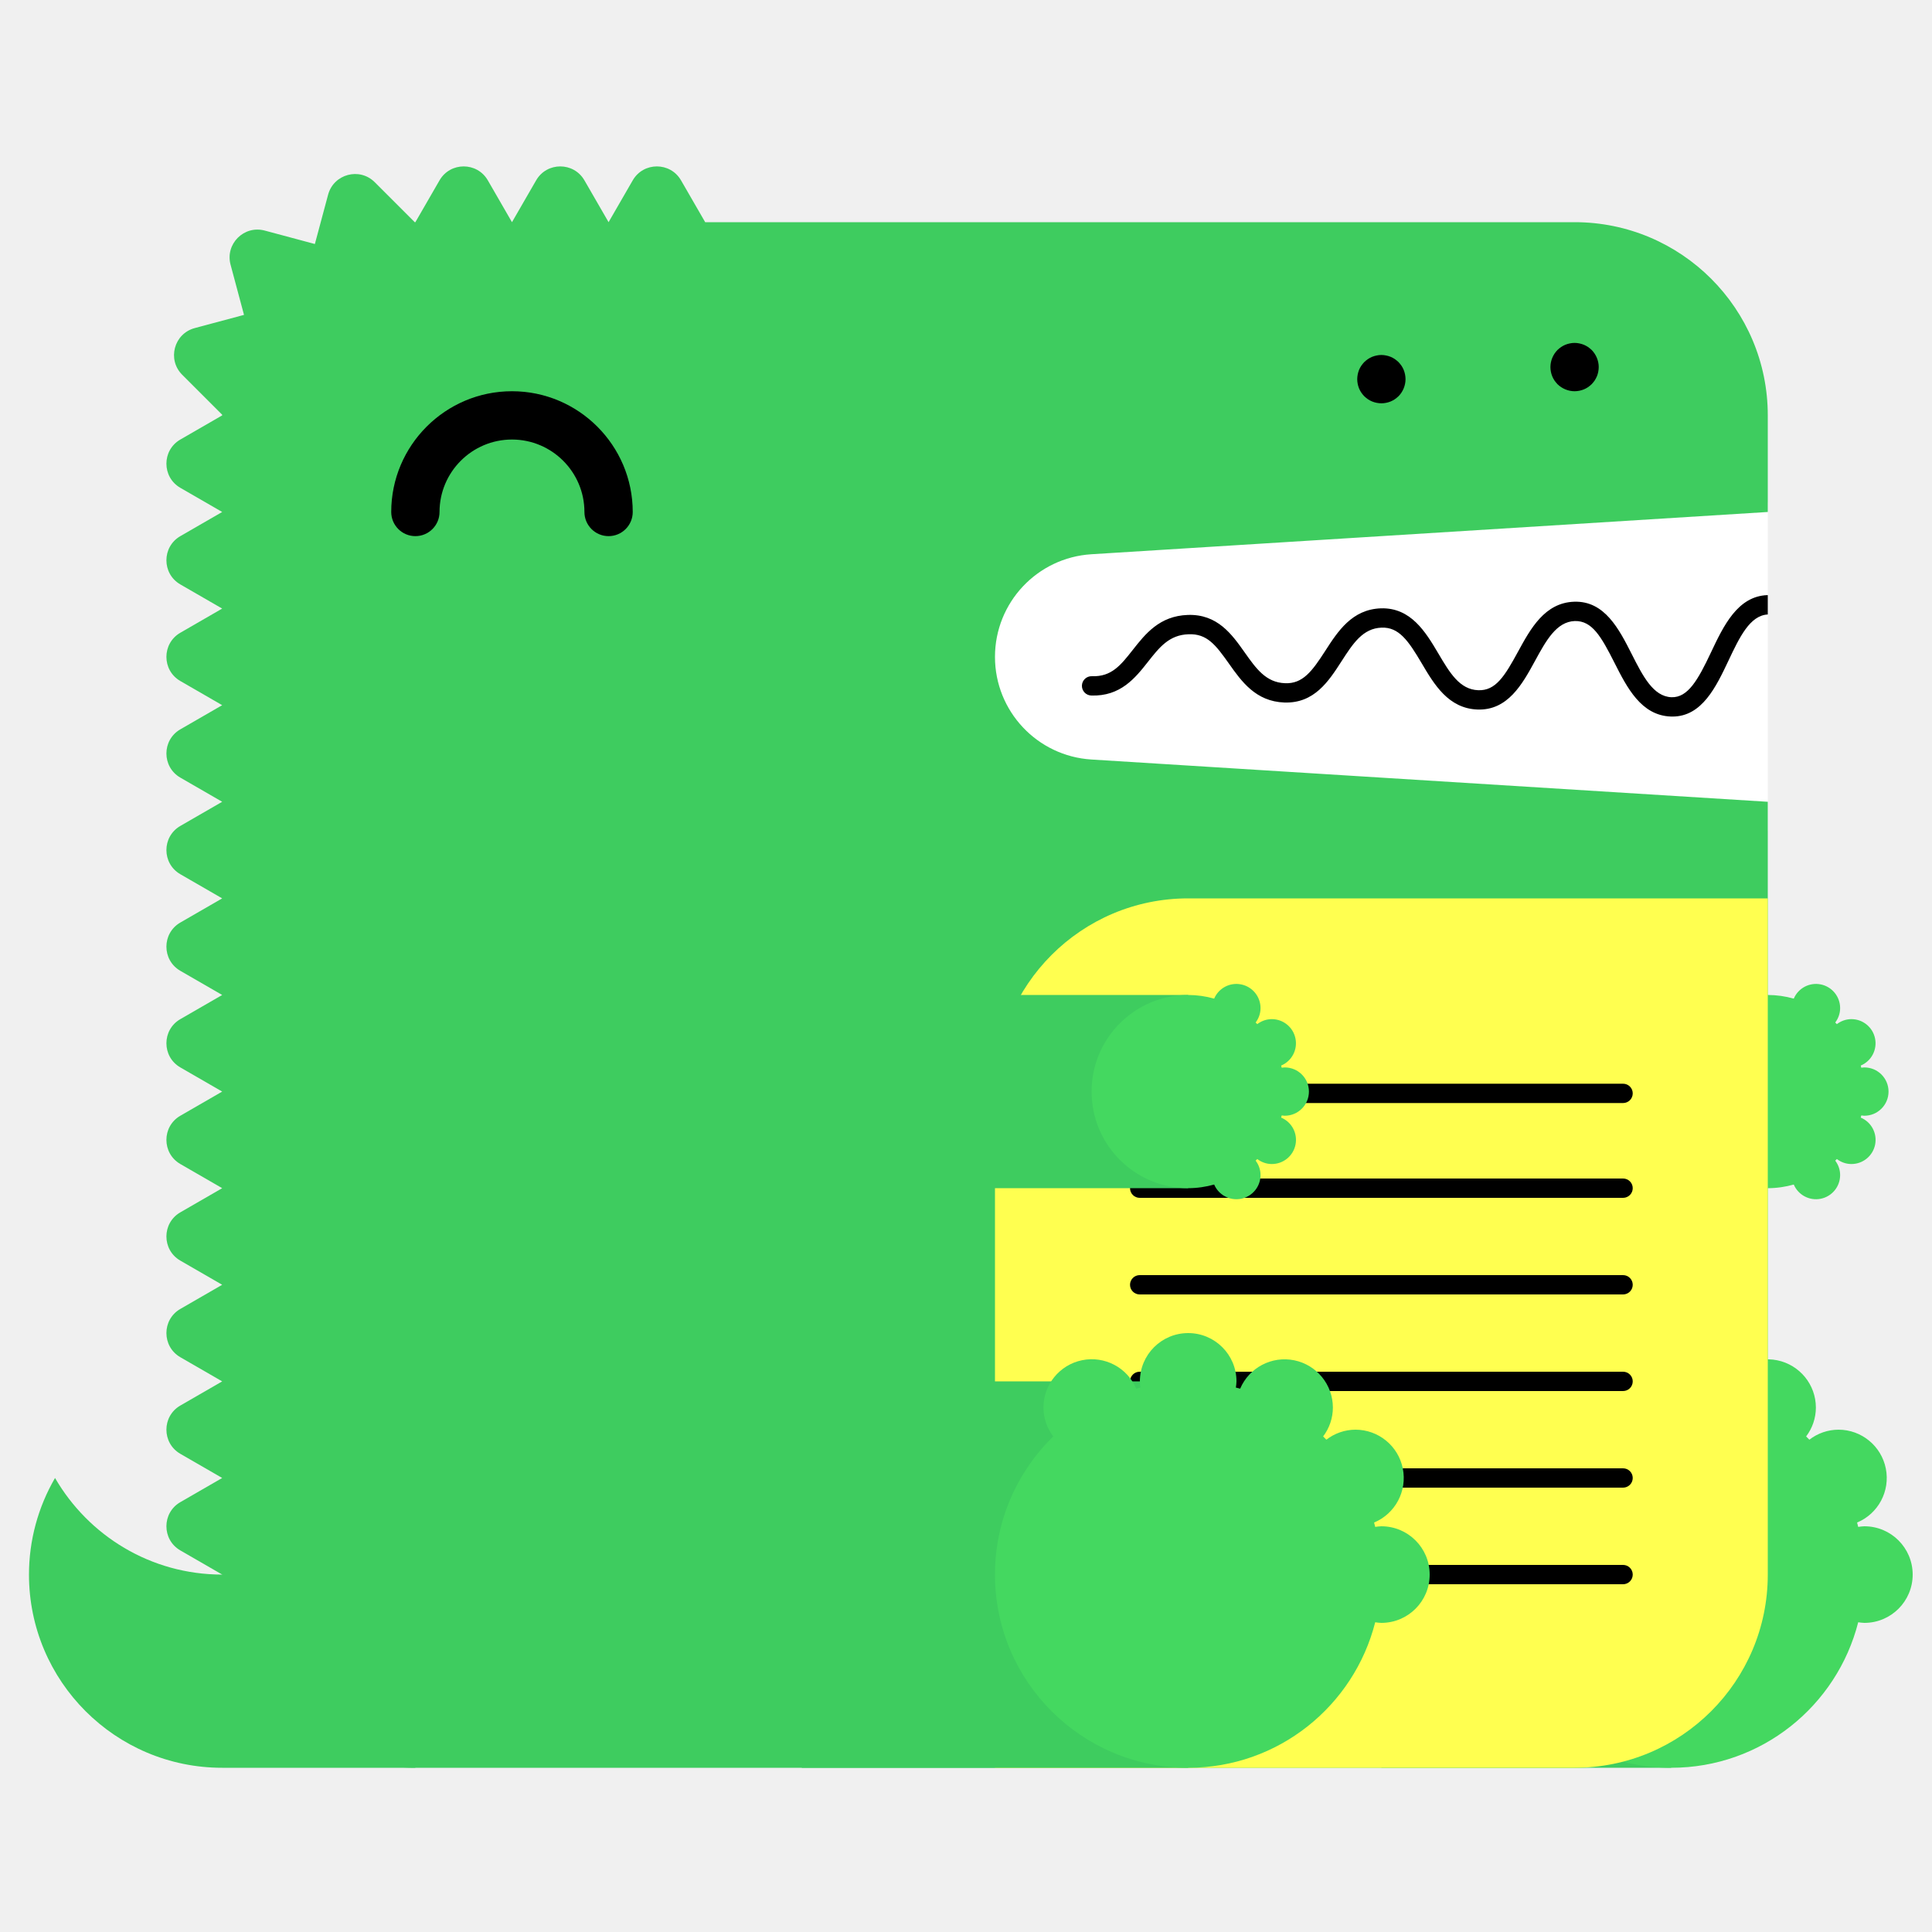
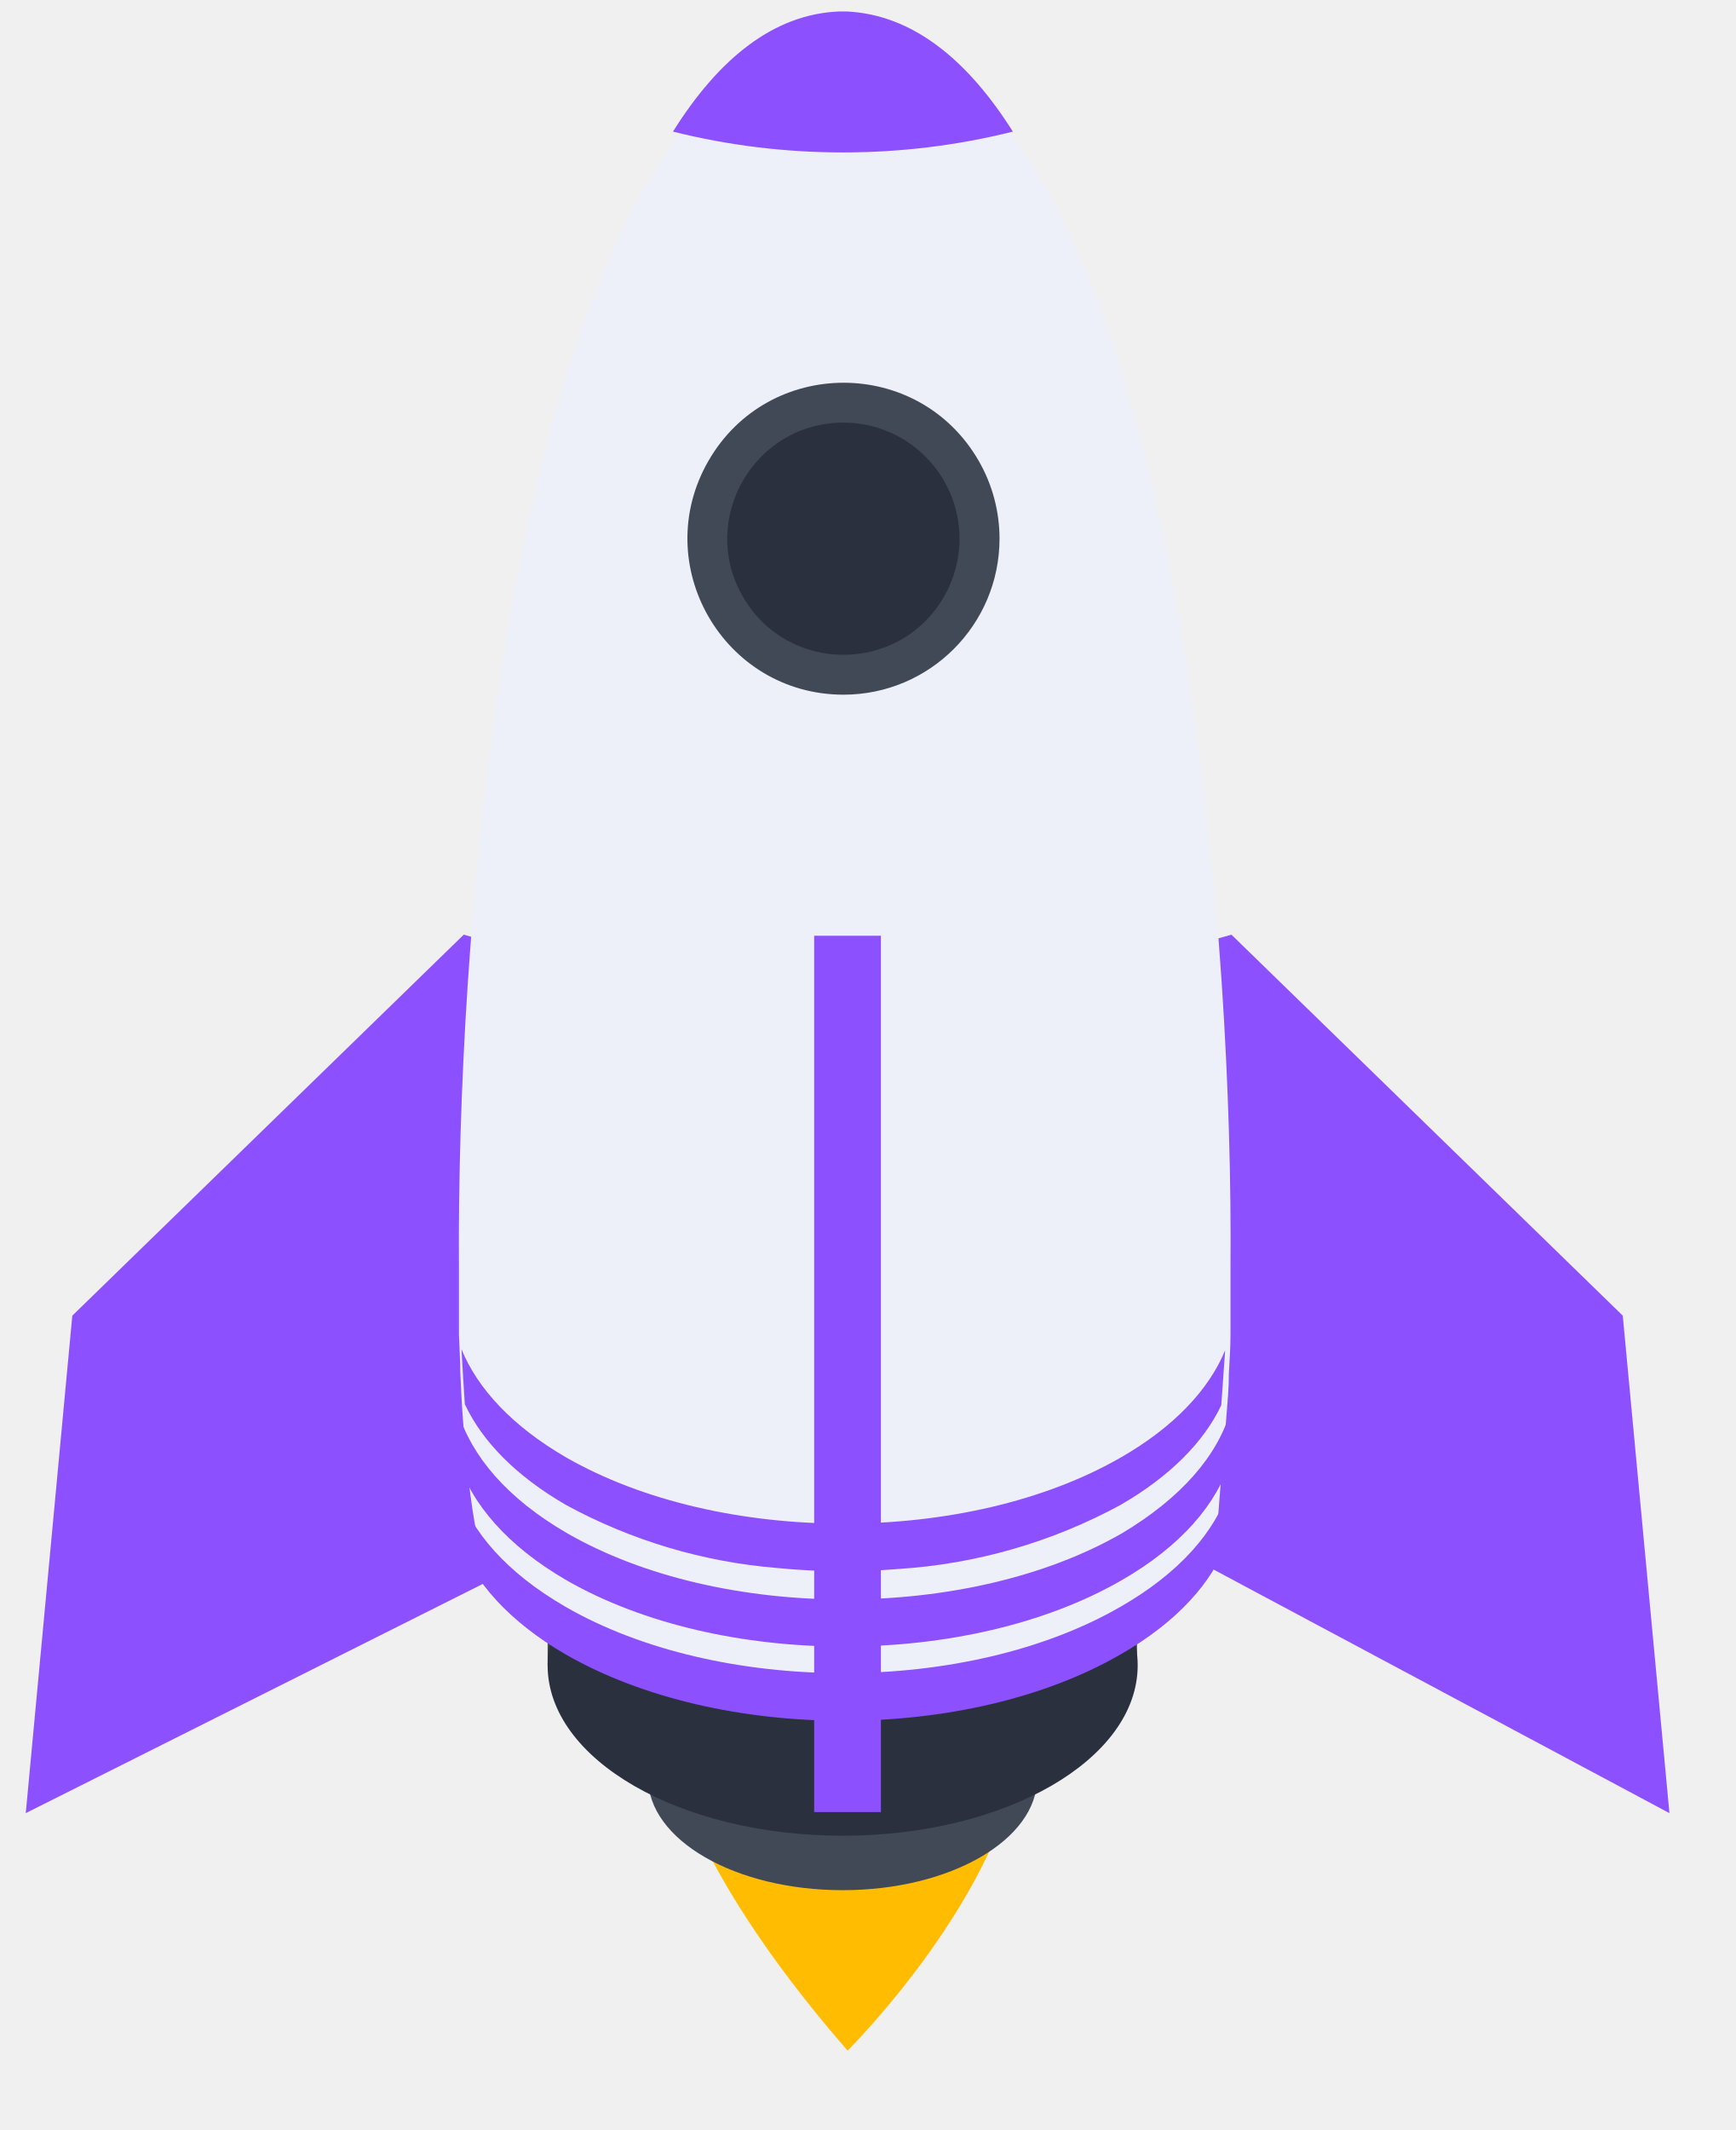
- <svg xmlns="http://www.w3.org/2000/svg" width="200" height="200" viewBox="0 0 200 200">
-   <g fill="none" fill-rule="evenodd">
-     <path fill="#FFF" d="M99 52h84v34H99z" />
-     <path d="M23 163c-7.398 0-13.843-4.027-17.303-10A19.886 19.886 0 0 0 3 163c0 11.046 8.954 20 20 20h20v-20H23z" fill="#3ECC5F" />
-     <path d="M112.98 57.376L183 53V43c0-11.046-8.954-20-20-20H73l-2.5-4.33c-1.112-1.925-3.889-1.925-5 0L63 23l-2.5-4.33c-1.111-1.925-3.889-1.925-5 0L53 23l-2.5-4.33c-1.111-1.925-3.889-1.925-5 0L43 23c-.022 0-.042.003-.065.003l-4.142-4.141c-1.57-1.571-4.252-.853-4.828 1.294l-1.369 5.104-5.192-1.392c-2.148-.575-4.111 1.389-3.535 3.536l1.39 5.193-5.102 1.367c-2.148.576-2.867 3.259-1.296 4.83l4.142 4.142c0 .021-.003.042-.003.064l-4.33 2.5c-1.925 1.111-1.925 3.889 0 5L23 53l-4.33 2.5c-1.925 1.111-1.925 3.889 0 5L23 63l-4.33 2.5c-1.925 1.111-1.925 3.889 0 5L23 73l-4.33 2.5c-1.925 1.111-1.925 3.889 0 5L23 83l-4.33 2.5c-1.925 1.111-1.925 3.889 0 5L23 93l-4.33 2.5c-1.925 1.111-1.925 3.889 0 5L23 103l-4.33 2.5c-1.925 1.111-1.925 3.889 0 5L23 113l-4.33 2.5c-1.925 1.111-1.925 3.889 0 5L23 123l-4.33 2.5c-1.925 1.111-1.925 3.889 0 5L23 133l-4.33 2.5c-1.925 1.111-1.925 3.889 0 5L23 143l-4.33 2.5c-1.925 1.111-1.925 3.889 0 5L23 153l-4.33 2.5c-1.925 1.111-1.925 3.889 0 5L23 163c0 11.046 8.954 20 20 20h120c11.046 0 20-8.954 20-20V83l-70.02-4.376A10.645 10.645 0 0 1 103 68c0-5.621 4.37-10.273 9.98-10.624" fill="#3ECC5F" />
-     <path fill="#3ECC5F" d="M143 183h30v-40h-30z" />
-     <path d="M193 158c-.219 0-.428.037-.639.064-.038-.15-.074-.301-.116-.451A5 5 0 0 0 190.32 148a4.96 4.96 0 0 0-3.016 1.036 26.531 26.531 0 0 0-.335-.336 4.955 4.955 0 0 0 1.011-2.987 5 5 0 0 0-9.599-1.959c-.148-.042-.297-.077-.445-.115.027-.211.064-.42.064-.639a5 5 0 0 0-5-5 5 5 0 0 0-5 5c0 .219.037.428.064.639-.148.038-.297.073-.445.115a4.998 4.998 0 0 0-9.599 1.959c0 1.125.384 2.151 1.011 2.987-3.717 3.632-6.031 8.693-6.031 14.3 0 11.046 8.954 20 20 20 9.339 0 17.16-6.41 19.361-15.064.211.027.42.064.639.064a5 5 0 0 0 5-5 5 5 0 0 0-5-5" fill="#44D860" />
-     <path fill="#3ECC5F" d="M153 123h30v-20h-30z" />
-     <path d="M193 115.5a2.5 2.5 0 1 0 0-5c-.109 0-.214.019-.319.032-.02-.075-.037-.15-.058-.225a2.501 2.501 0 0 0-.963-4.807c-.569 0-1.088.197-1.508.518a6.653 6.653 0 0 0-.168-.168c.314-.417.506-.931.506-1.494a2.5 2.5 0 0 0-4.8-.979A9.987 9.987 0 0 0 183 103c-5.522 0-10 4.478-10 10s4.478 10 10 10c.934 0 1.833-.138 2.69-.377a2.5 2.5 0 0 0 4.8-.979c0-.563-.192-1.077-.506-1.494.057-.055.113-.111.168-.168.42.321.939.518 1.508.518a2.5 2.5 0 0 0 .963-4.807c.021-.074.038-.15.058-.225.105.013.21.032.319.032" fill="#44D860" />
-     <path d="M63 55.5a2.5 2.5 0 0 1-2.5-2.5c0-4.136-3.364-7.5-7.5-7.5s-7.5 3.364-7.5 7.5a2.5 2.5 0 1 1-5 0c0-6.893 5.607-12.5 12.5-12.5S65.5 46.107 65.5 53a2.5 2.5 0 0 1-2.5 2.5" fill="#000" />
-     <path d="M103 183h60c11.046 0 20-8.954 20-20V93h-60c-11.046 0-20 8.954-20 20v70z" fill="#FFFF50" />
-     <path d="M168.02 124h-50.04a1 1 0 1 1 0-2h50.04a1 1 0 1 1 0 2m0 20h-50.04a1 1 0 1 1 0-2h50.04a1 1 0 1 1 0 2m0 20h-50.04a1 1 0 1 1 0-2h50.04a1 1 0 1 1 0 2m0-49.814h-50.04a1 1 0 1 1 0-2h50.04a1 1 0 1 1 0 2m0 19.814h-50.04a1 1 0 1 1 0-2h50.04a1 1 0 1 1 0 2m0 20h-50.04a1 1 0 1 1 0-2h50.04a1 1 0 1 1 0 2M183 61.611c-.012 0-.022-.006-.034-.005-3.09.105-4.552 3.196-5.842 5.923-1.346 2.85-2.387 4.703-4.093 4.647-1.889-.068-2.969-2.202-4.113-4.46-1.314-2.594-2.814-5.536-5.963-5.426-3.046.104-4.513 2.794-5.807 5.167-1.377 2.528-2.314 4.065-4.121 3.994-1.927-.07-2.951-1.805-4.136-3.813-1.321-2.236-2.848-4.75-5.936-4.664-2.994.103-4.465 2.385-5.763 4.4-1.373 2.13-2.335 3.428-4.165 3.351-1.973-.07-2.992-1.51-4.171-3.177-1.324-1.873-2.816-3.993-5.895-3.89-2.928.1-4.399 1.97-5.696 3.618-1.232 1.564-2.194 2.802-4.229 2.724a1 1 0 0 0-.072 2c3.017.101 4.545-1.8 5.872-3.487 1.177-1.496 2.193-2.787 4.193-2.855 1.926-.082 2.829 1.115 4.195 3.045 1.297 1.834 2.769 3.914 5.731 4.021 3.103.104 4.596-2.215 5.918-4.267 1.182-1.834 2.202-3.417 4.15-3.484 1.793-.067 2.769 1.35 4.145 3.681 1.297 2.197 2.766 4.686 5.787 4.796 3.125.108 4.634-2.62 5.949-5.035 1.139-2.088 2.214-4.06 4.119-4.126 1.793-.042 2.728 1.595 4.111 4.33 1.292 2.553 2.757 5.445 5.825 5.556l.169.003c3.064 0 4.518-3.075 5.805-5.794 1.139-2.41 2.217-4.68 4.067-4.773v-2z" fill="#000" />
-     <path fill="#3ECC5F" d="M83 183h40v-40H83z" />
-     <path d="M143 158c-.219 0-.428.037-.639.064-.038-.15-.074-.301-.116-.451A5 5 0 0 0 140.32 148a4.96 4.96 0 0 0-3.016 1.036 26.531 26.531 0 0 0-.335-.336 4.955 4.955 0 0 0 1.011-2.987 5 5 0 0 0-9.599-1.959c-.148-.042-.297-.077-.445-.115.027-.211.064-.42.064-.639a5 5 0 0 0-5-5 5 5 0 0 0-5 5c0 .219.037.428.064.639-.148.038-.297.073-.445.115a4.998 4.998 0 0 0-9.599 1.959c0 1.125.384 2.151 1.011 2.987-3.717 3.632-6.031 8.693-6.031 14.3 0 11.046 8.954 20 20 20 9.339 0 17.16-6.41 19.361-15.064.211.027.42.064.639.064a5 5 0 0 0 5-5 5 5 0 0 0-5-5" fill="#44D860" />
-     <path fill="#3ECC5F" d="M83 123h40v-20H83z" />
-     <path d="M133 115.5a2.5 2.5 0 1 0 0-5c-.109 0-.214.019-.319.032-.02-.075-.037-.15-.058-.225a2.501 2.501 0 0 0-.963-4.807c-.569 0-1.088.197-1.508.518a6.653 6.653 0 0 0-.168-.168c.314-.417.506-.931.506-1.494a2.5 2.5 0 0 0-4.8-.979A9.987 9.987 0 0 0 123 103c-5.522 0-10 4.478-10 10s4.478 10 10 10c.934 0 1.833-.138 2.69-.377a2.5 2.5 0 0 0 4.8-.979c0-.563-.192-1.077-.506-1.494.057-.055.113-.111.168-.168.42.321.939.518 1.508.518a2.5 2.5 0 0 0 .963-4.807c.021-.074.038-.15.058-.225.105.013.21.032.319.032" fill="#44D860" />
-     <path d="M143 41.75c-.16 0-.33-.02-.49-.05a2.52 2.52 0 0 1-.47-.14c-.15-.06-.29-.14-.431-.23-.13-.09-.259-.2-.38-.31-.109-.12-.219-.24-.309-.38s-.17-.28-.231-.43a2.619 2.619 0 0 1-.189-.96c0-.16.02-.33.05-.49.03-.16.08-.31.139-.47.061-.15.141-.29.231-.43.09-.13.2-.26.309-.38.121-.11.25-.22.38-.31.141-.09.281-.17.431-.23.149-.06.31-.11.47-.14.32-.07.65-.07.98 0 .159.03.32.08.47.14.149.06.29.14.43.23.13.09.259.2.38.31.11.12.22.25.31.38.09.14.17.28.23.43.06.16.11.31.14.47.029.16.05.33.05.49 0 .66-.271 1.31-.73 1.77-.121.11-.25.22-.38.31-.14.09-.281.17-.43.23a2.565 2.565 0 0 1-.96.19m20-1.25c-.66 0-1.3-.27-1.771-.73a3.802 3.802 0 0 1-.309-.38c-.09-.14-.17-.28-.231-.43a2.619 2.619 0 0 1-.189-.96c0-.66.27-1.3.729-1.77.121-.11.25-.22.38-.31.141-.09.281-.17.431-.23.149-.06.31-.11.47-.14.32-.07.66-.07.98 0 .159.03.32.08.47.14.149.06.29.14.43.23.13.09.259.2.38.31.459.47.73 1.11.73 1.77 0 .16-.021.33-.05.49-.03.16-.08.32-.14.47-.07.15-.14.29-.23.43-.09.13-.2.26-.31.38-.121.11-.25.22-.38.31-.14.09-.281.17-.43.23a2.565 2.565 0 0 1-.96.19" fill="#000" />
+ <svg xmlns="http://www.w3.org/2000/svg" viewBox="8.087 103.18 129.787 159.229">
+   <defs>
+     <style>.cls-1,.cls-11,.cls-9{fill:#d6d8e5;}.cls-1{opacity:0.15;}.cls-2,.cls-3{fill:#edeff9;}.cls-2{opacity:0.5;}.cls-4{fill:#ffbc00;}.cls-5{fill:#8c50ff;}.cls-6{fill:#424956;}.cls-7{fill:#494949;}.cls-8{fill:#2b303f;}.cls-9{opacity:0.4;}.cls-10{fill:#b1b4c4;}.cls-12{fill:#9ea1af;}.cls-13{fill:#c4c7d6;}.cls-14{fill:#e4e7f2;}.cls-15{fill:#fff;}.cls-16{fill:#e9eaf2;}.cls-17{fill:#f5f6ff;}.cls-18,.cls-19{fill:none;stroke:#e9eaf2;stroke-miterlimit:10;}.cls-18{stroke-width:0.31px;}.cls-19{stroke-width:1.53px;}.cls-20{fill:#edf0f9;}.cls-21{fill:#e2e5f2;}.cls-22{fill:#6e48e5;}.cls-23{fill:#5e42d3;}.cls-24{fill:#ffcea9;}.cls-25{fill:#ededed;}.cls-26{fill:#38226d;}.cls-27{fill:#9c73ff;}.cls-28{fill:#f4f4f4;}.cls-29{fill:#3a2c6d;}.cls-30{isolation:isolate;}</style>
+   </defs>
+   <g id="Слой_2" data-name="Слой 2" transform="matrix(1, 0, 0, 1, -0.836587, 19.24151)">
+     <g id="Слой_1-2" data-name="Слой 1">
+       <path class="cls-4" d="M 59.05 214.598 C 59.05 214.598 59.65 222.701 72.3 237.235 C 72.3 237.235 84.08 225.532 85.3 214.352 C 86.52 203.172 59.05 214.598 59.05 214.598 Z" style="" />
+       <polygon class="cls-5" points="43.6 153.81 14.33 182.29 10.85 219.48 46.25 201.73 52.69 156.37 43.6 153.81" />
+       <polygon class="cls-5" points="101 153.81 130.26 182.29 133.75 219.48 98.22 200.5 91.91 156.37 101 153.81" />
+       <ellipse class="cls-6" cx="71.93" cy="216.84" rx="14.55" ry="8.4" />
+       <polygon class="cls-7" points="49.87 208.44 49.87 200.88 93.94 200.88 93.94 208.72 49.87 208.44" />
+       <ellipse class="cls-8" cx="71.93" cy="208.43" rx="22.06" ry="12.74" />
+       <ellipse class="cls-3" cx="71.86" cy="196.96" rx="26.92" ry="15.54" />
+       <path class="cls-3" d="M 100.93 178.842 L 100.93 178.842 C 100.93 179.757 100.93 180.657 100.93 181.528 C 100.93 182.26 100.93 182.992 100.93 183.724 C 100.93 184.713 100.86 185.657 100.81 186.58 C 100.81 187.729 100.7 188.819 100.62 189.867 C 100.54 190.913 100.47 191.938 100.37 192.882 C 99.96 197.019 99.97 200.064 99.27 201.257 C 95.46 207.779 82.57 204.185 76.21 201.842 C 73.86 200.979 72.31 200.268 72.31 200.268 L 71.73 200.268 C 71.73 200.268 69.89 201.001 67.17 201.792 C 60.5 203.767 48.61 207.274 45.31 201.235 C 44.72 200.152 44.13 196.572 43.77 192.823 C 43.68 191.887 43.6 190.884 43.52 189.815 C 43.44 188.747 43.4 187.685 43.34 186.536 C 43.34 185.621 43.27 184.676 43.24 183.695 C 43.24 182.963 43.24 182.231 43.24 181.499 L 43.24 181.499 L 43.24 178.813 L 43.24 178.813 C 43.06 153.272 46.76 112.431 58.98 95.001 C 62.51 89.957 66.75 86.876 71.82 86.692 L 71.82 86.692 L 72.4 86.692 L 72.4 86.692 C 77.4 86.882 81.69 89.95 85.23 94.972 C 97.28 112.336 101.15 153.016 100.93 178.842 Z" style="" />
+       <circle class="cls-8" cx="72" cy="124.21" r="10.17" />
+       <path class="cls-6" d="M 72 135.87 C 63.024 135.87 57.414 126.153 61.902 118.38 C 66.39 110.607 77.61 110.607 82.098 118.38 C 83.121 120.153 83.66 122.163 83.66 124.21 C 83.654 130.647 78.437 135.864 72 135.87 Z M 72 115.53 C 65.318 115.522 61.134 122.751 64.468 128.541 C 67.802 134.332 76.154 134.341 79.502 128.559 C 80.267 127.237 80.67 125.737 80.67 124.21 C 80.665 119.422 76.788 115.541 72 115.53 Z" />
+       <path class="cls-5" d="M100.93,189.39c0,1.25,0,2.48,0,3.68-1,3.3-3.72,6.46-8.14,9-11.46,6.61-30,6.61-41.51,0-4.42-2.56-7.13-5.73-8.14-9h0l0-3.67c1,3.36,3.7,6.56,8.18,9.15,11.47,6.61,30.05,6.61,41.51,0C97.22,195.93,100,192.74,100.93,189.39Z" />
+       <path class="cls-5" d="M100.84,195.21c0,1.34-.07,2.64-.12,3.89-1.12,3.12-3.78,6.09-8,8.51-11.46,6.62-30,6.62-41.51,0-4.21-2.44-6.87-5.43-8-8.57,0-1.25-.07-2.54-.1-3.87,1,3.26,3.73,6.36,8.09,8.88,11.47,6.62,30.05,6.62,41.51,0C97.09,201.54,99.79,198.45,100.84,195.21Z" />
+       <path class="cls-5" d="M100.53,184.88c-1.21,2.93-3.81,5.72-7.78,8-11.46,6.61-30,6.61-41.51,0-4-2.32-6.6-5.12-7.81-8.08.08,1.46.16,2.83.25,4.11,1.29,2.76,3.81,5.36,7.56,7.53a39.77,39.77,0,0,0,15.84,4.72,50.54,50.54,0,0,0,9,.07,40.14,40.14,0,0,0,16.63-4.79c3.72-2.15,6.23-4.72,7.53-7.45Z" />
+       <path class="cls-5" d="M 84.657 93.776 C 76.376 95.853 67.524 95.853 59.243 93.776 C 62.66 88.325 66.765 84.993 71.674 84.795 L 71.674 84.795 L 72.235 84.795 L 72.235 84.795 C 77.124 85.032 81.23 88.348 84.657 93.776 Z" style="" />
+       <rect class="cls-5" x="69.8" y="153.89" width="4.99" height="65.51" />
+       <g id="monitor" />
+     </g>
  </g>
</svg>
